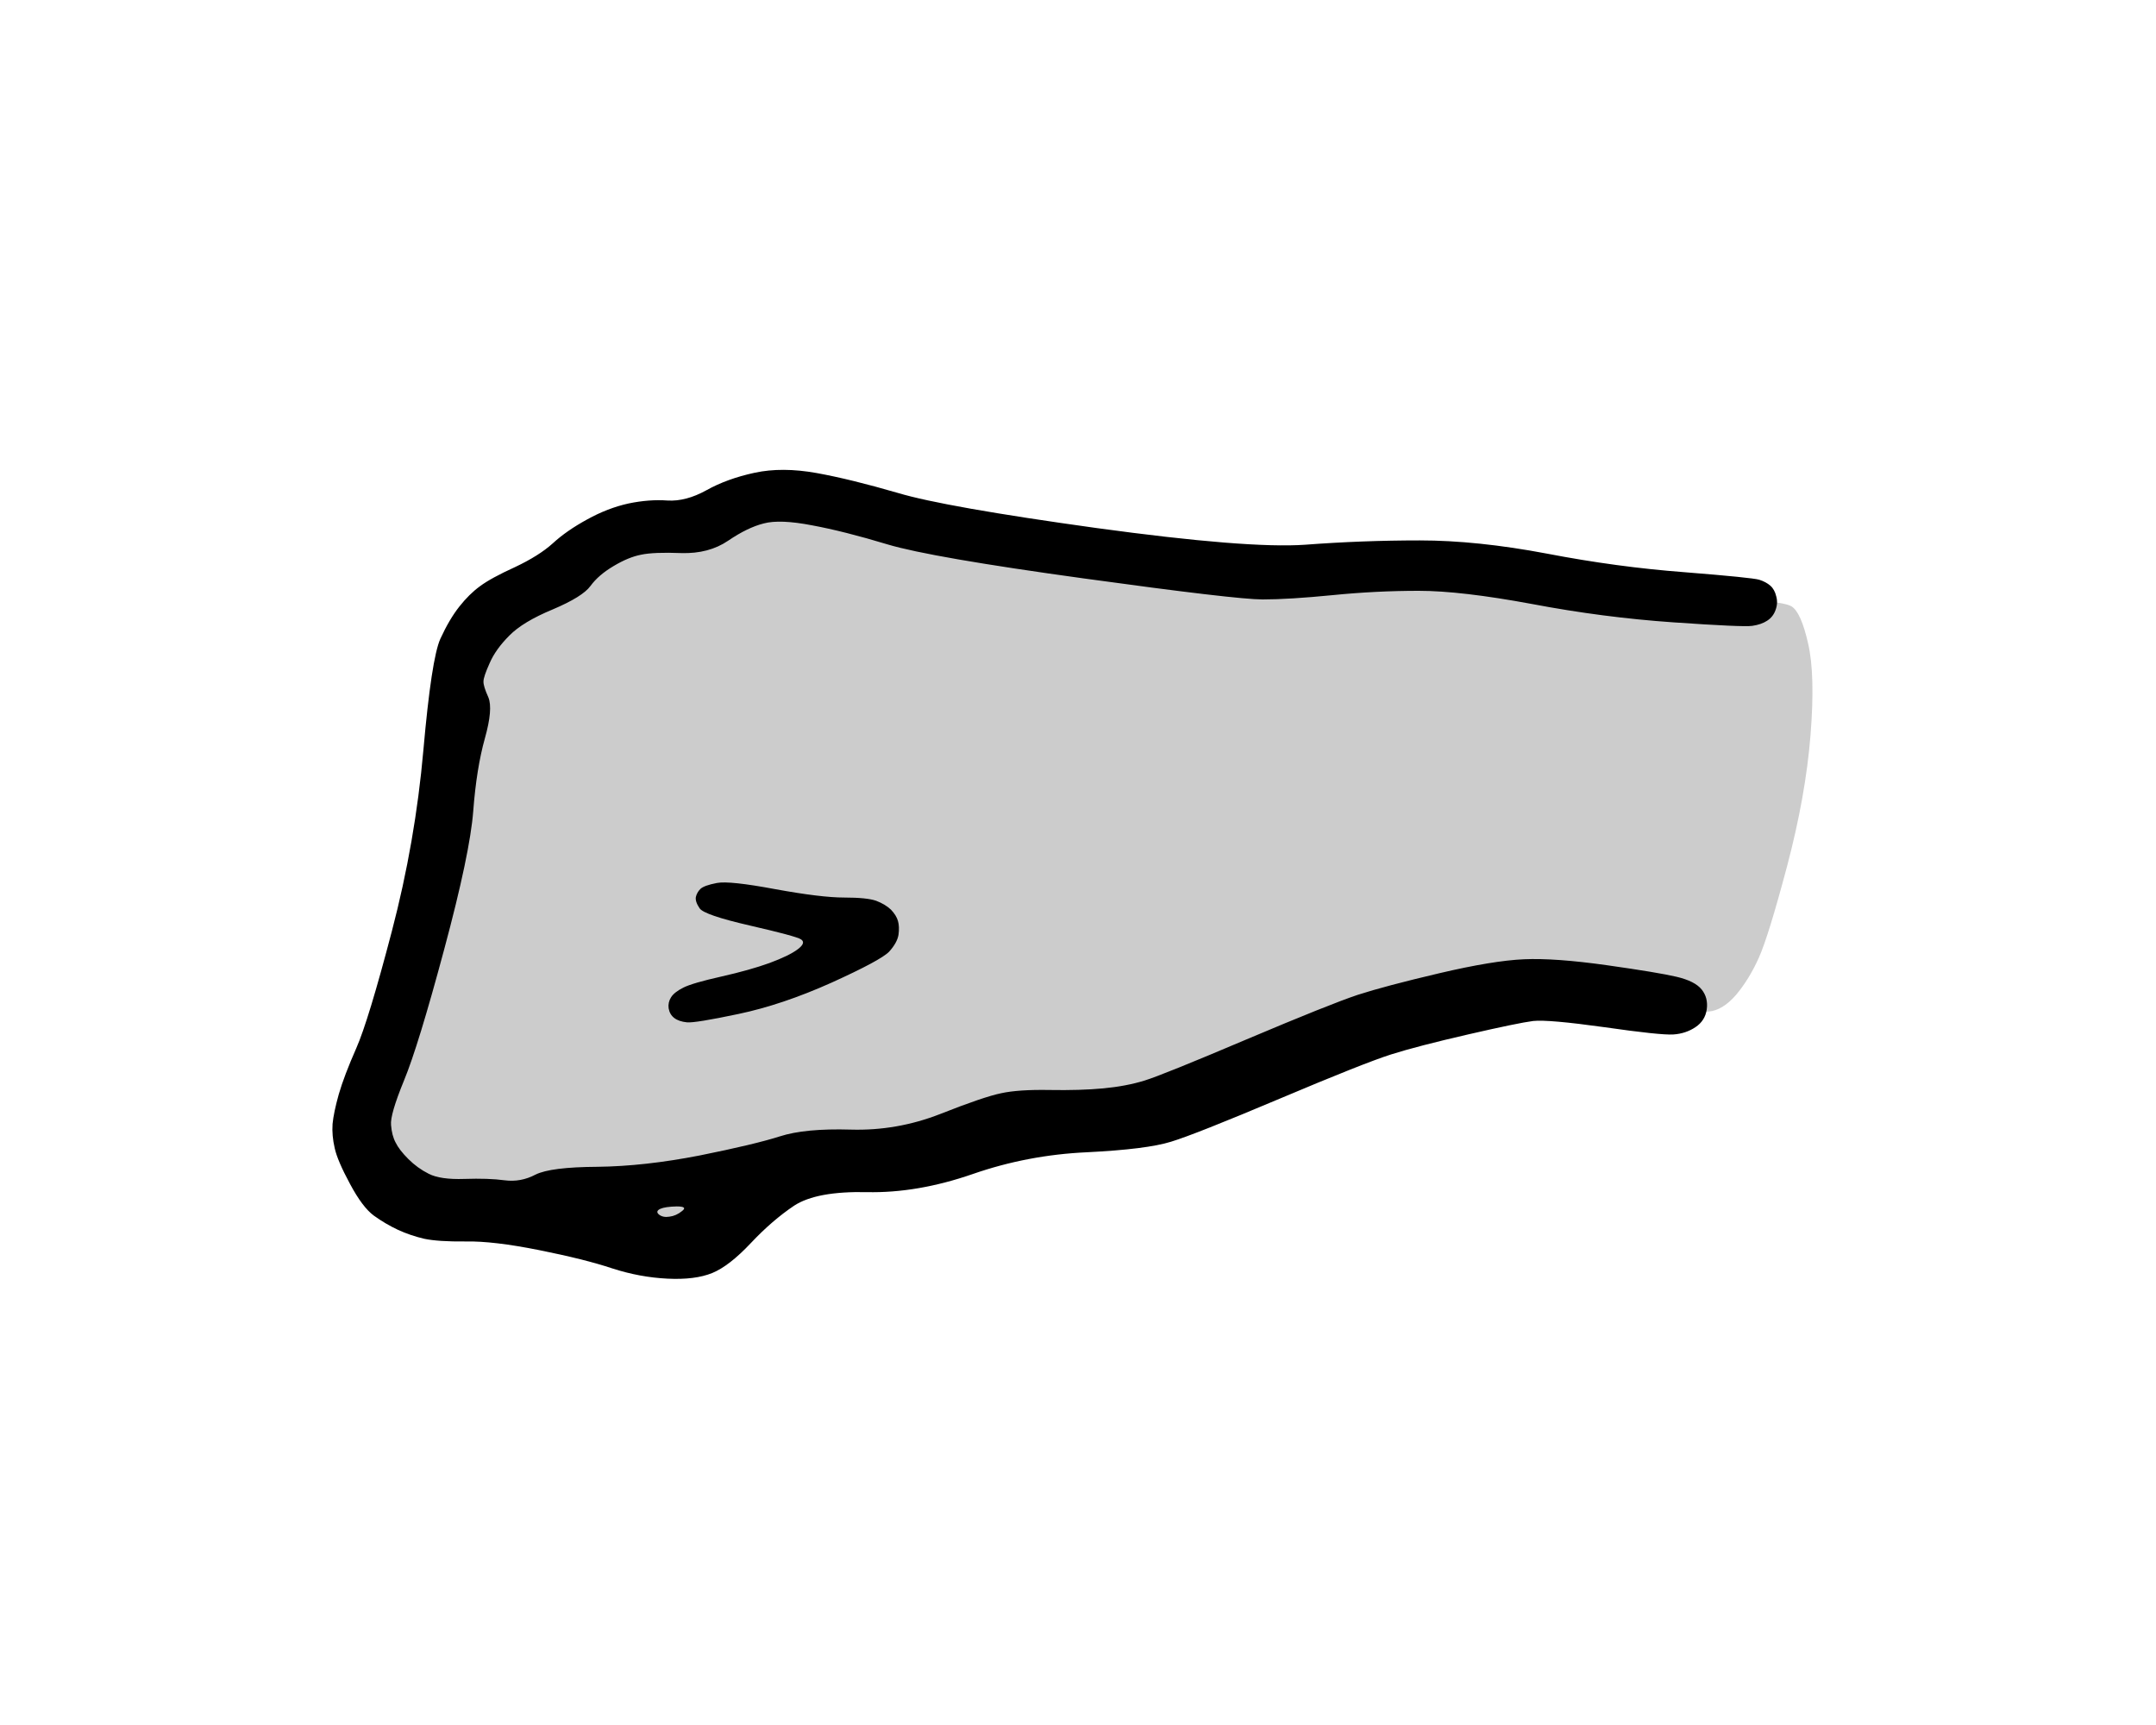
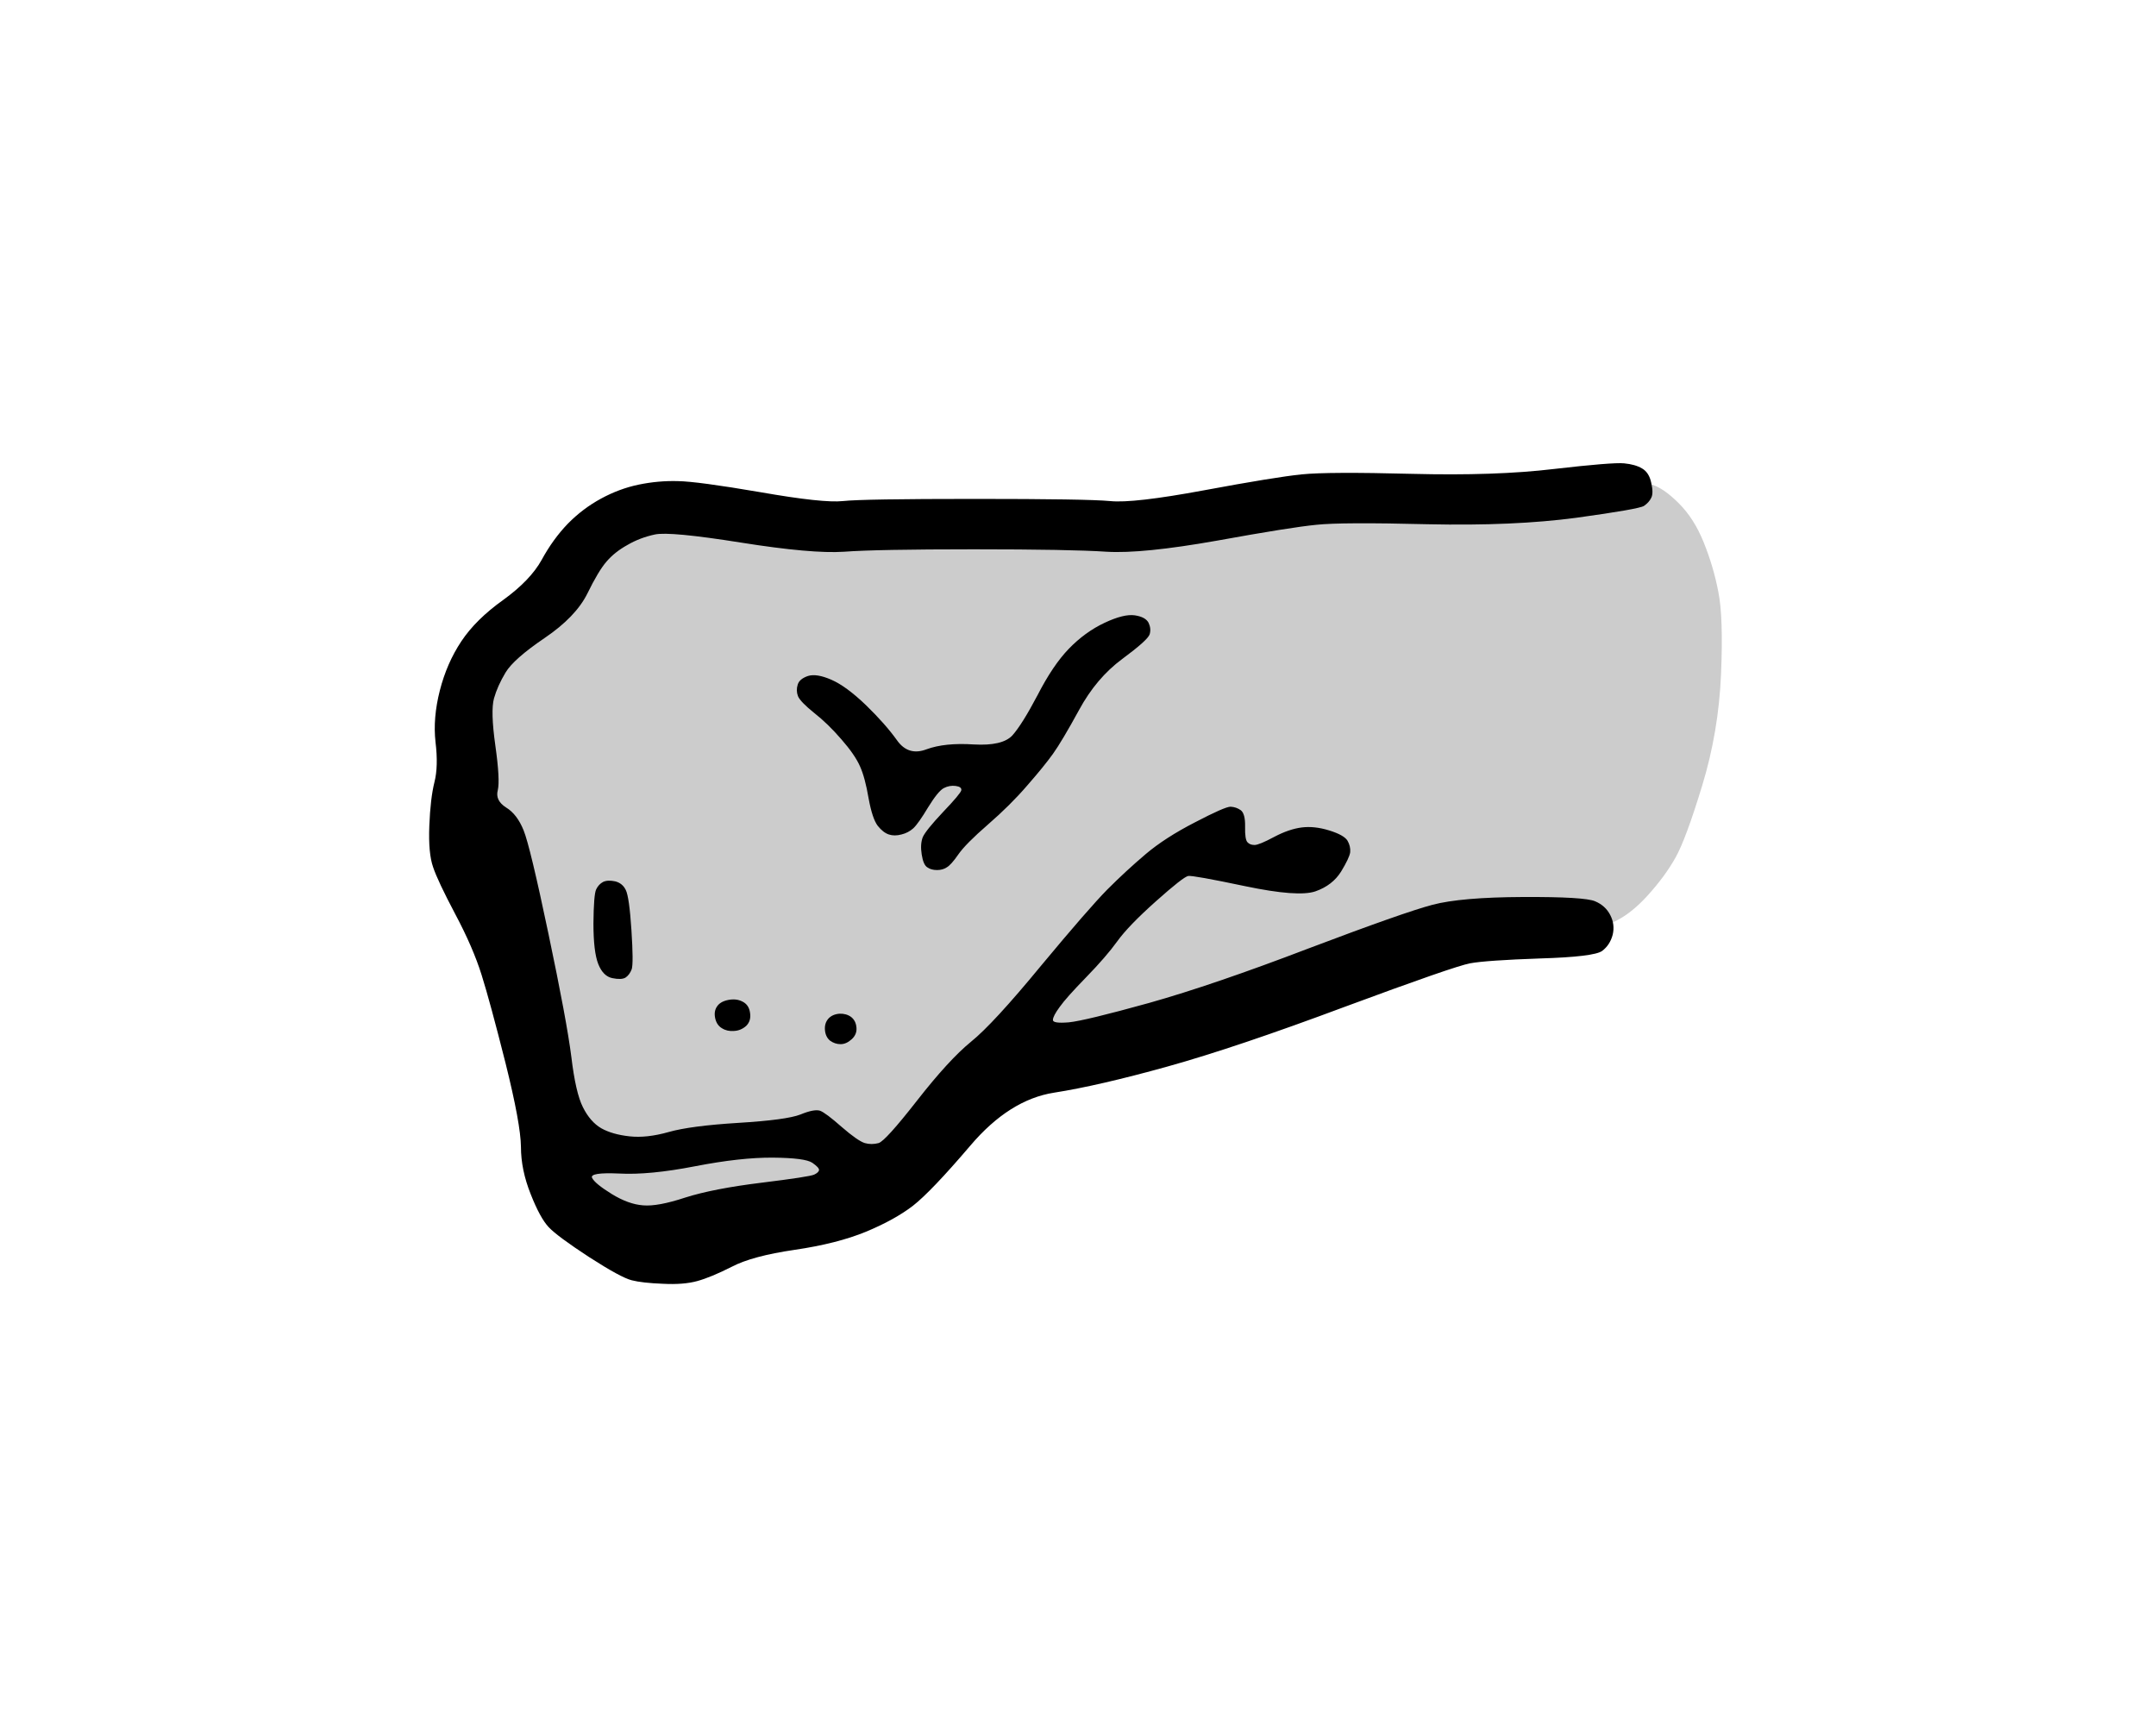
<svg xmlns="http://www.w3.org/2000/svg" viewBox="0 0 80 64" role="img" aria-label="do hand sign">
-   <path d="M24.85 46.4Q24 46.41 23.15 46.1Q22.3 45.78 20.21 45.35Q18.13 44.91 17.23 44.99Q16.34 45.06 15.96 44.96Q15.57 44.86 14.87 44.43Q14.17 44 13.82 43.4Q13.47 42.81 13.36 42.38Q13.25 41.96 13.35 41.36Q13.44 40.77 14 39.45Q14.56 38.13 15.33 35.28Q16.11 32.43 16.46 29.91Q16.8 27.4 16.72 26.68Q16.65 25.96 16.85 25.06Q17.05 24.17 17.59 23.37Q18.13 22.57 19.38 21.96Q20.62 21.36 21.33 20.71Q22.04 20.07 23.02 19.72Q24 19.38 24.89 19.45Q25.79 19.51 26.55 19.03Q27.32 18.55 28.3 18.36Q29.28 18.18 30.55 18.45Q31.83 18.72 33.36 19.2Q34.89 19.68 40.47 20.46Q46.04 21.23 48.3 21.06Q50.55 20.9 52.68 20.9Q54.81 20.9 57.32 21.4Q59.83 21.91 62.98 22.09Q66.13 22.27 66.48 22.5Q66.83 22.72 67.09 23.87Q67.36 25.02 67.18 27.28Q67 29.53 66.31 32.14Q65.62 34.74 65.26 35.54Q64.9 36.34 64.41 36.92Q63.91 37.49 63.4 37.53Q62.89 37.57 60.17 37.15Q57.45 36.73 56.13 36.9Q54.81 37.08 52.38 37.77Q49.96 38.46 46.89 39.77Q43.83 41.08 42.94 41.35Q42.04 41.62 40.09 41.65Q38.13 41.68 36 42.43Q33.87 43.18 33.32 43.24Q32.77 43.3 31.4 43.18Q30.04 43.06 28.94 43.74Q27.83 44.43 27.23 45.15Q26.64 45.87 26.17 46.13Q25.7 46.39 24.85 46.4Z" fill="currentColor" fill-opacity=".2" />
-   <path d="M24.77 47.44Q23.74 47.39 22.72 47.06Q21.7 46.72 20 46.38Q18.3 46.04 17.28 46.06Q16.26 46.07 15.74 45.96Q15.23 45.84 14.77 45.63Q14.3 45.41 13.87 45.1Q13.45 44.79 12.99 43.93Q12.52 43.06 12.42 42.6Q12.31 42.13 12.34 41.7Q12.38 41.28 12.57 40.6Q12.77 39.91 13.22 38.89Q13.67 37.87 14.54 34.55Q15.41 31.23 15.71 27.83Q16.01 24.43 16.34 23.7Q16.67 22.98 17.04 22.51Q17.41 22.04 17.81 21.75Q18.21 21.45 19.11 21.04Q20 20.62 20.51 20.16Q21.02 19.69 21.79 19.27Q22.55 18.85 23.32 18.68Q24.09 18.52 24.77 18.57Q25.45 18.61 26.21 18.19Q26.98 17.76 28 17.54Q29.02 17.32 30.3 17.55Q31.57 17.78 33.32 18.29Q35.06 18.81 40.68 19.59Q46.3 20.36 48.43 20.21Q50.55 20.05 52.68 20.05Q54.81 20.05 57.4 20.54Q60 21.04 62.51 21.23Q65.02 21.43 65.28 21.51Q65.53 21.59 65.69 21.73Q65.85 21.87 65.91 22.13Q65.98 22.38 65.88 22.64Q65.79 22.89 65.57 23.03Q65.36 23.17 65.02 23.22Q64.68 23.27 62.09 23.09Q59.49 22.91 56.85 22.41Q54.21 21.92 52.64 21.92Q51.06 21.92 49.45 22.08Q47.83 22.24 46.85 22.24Q45.87 22.24 40.21 21.46Q34.55 20.68 32.94 20.2Q31.32 19.71 30.13 19.49Q28.94 19.26 28.34 19.42Q27.74 19.57 27.02 20.06Q26.3 20.55 25.28 20.52Q24.26 20.48 23.79 20.58Q23.32 20.67 22.77 21Q22.21 21.33 21.91 21.74Q21.62 22.14 20.51 22.61Q19.4 23.07 18.9 23.58Q18.39 24.09 18.17 24.6Q17.94 25.11 17.94 25.28Q17.93 25.45 18.12 25.87Q18.3 26.3 17.99 27.4Q17.68 28.51 17.56 30.09Q17.44 31.66 16.48 35.23Q15.52 38.81 14.99 40.09Q14.47 41.36 14.51 41.74Q14.54 42.13 14.68 42.39Q14.81 42.66 15.15 43Q15.49 43.34 15.91 43.55Q16.34 43.77 17.23 43.74Q18.13 43.71 18.72 43.79Q19.32 43.87 19.87 43.58Q20.43 43.3 22.17 43.29Q23.91 43.27 25.96 42.87Q28 42.46 28.94 42.16Q29.87 41.86 31.57 41.91Q33.28 41.96 34.89 41.33Q36.51 40.69 37.15 40.56Q37.79 40.42 38.94 40.44Q40.09 40.46 40.94 40.38Q41.79 40.3 42.47 40.09Q43.15 39.88 46.26 38.56Q49.36 37.25 50.38 36.91Q51.4 36.58 53.4 36.11Q55.4 35.64 56.55 35.59Q57.7 35.54 59.62 35.81Q61.53 36.08 62.21 36.24Q62.89 36.4 63.14 36.71Q63.39 37.02 63.33 37.45Q63.27 37.87 62.91 38.11Q62.55 38.35 62.09 38.38Q61.62 38.41 59.53 38.11Q57.45 37.82 56.89 37.88Q56.34 37.95 54.47 38.38Q52.6 38.81 51.62 39.12Q50.64 39.43 47.49 40.76Q44.34 42.09 43.45 42.36Q42.55 42.64 40.34 42.75Q38.13 42.85 36.09 43.56Q34.04 44.27 32.17 44.23Q30.3 44.19 29.47 44.73Q28.65 45.28 27.86 46.12Q27.06 46.97 26.43 47.23Q25.79 47.49 24.77 47.44ZM25.49 37.93Q25.19 37.9 25.02 37.77Q24.85 37.64 24.81 37.41Q24.78 37.19 24.9 37Q25.02 36.81 25.36 36.64Q25.7 36.47 26.77 36.23Q27.83 35.99 28.55 35.73Q29.28 35.46 29.6 35.22Q29.92 34.98 29.72 34.85Q29.53 34.73 27.83 34.34Q26.13 33.95 25.96 33.7Q25.79 33.45 25.82 33.28Q25.86 33.11 25.99 32.98Q26.13 32.85 26.6 32.76Q27.06 32.67 28.77 32.99Q30.47 33.3 31.32 33.3Q32.17 33.3 32.51 33.42Q32.85 33.55 33.06 33.75Q33.26 33.96 33.32 34.17Q33.38 34.38 33.34 34.68Q33.29 34.98 32.99 35.31Q32.68 35.63 30.85 36.46Q29.02 37.28 27.4 37.62Q25.79 37.96 25.49 37.93ZM25.31 44.93Q25.53 44.76 25.11 44.76Q24.68 44.77 24.5 44.85Q24.31 44.94 24.45 45.06Q24.6 45.18 24.84 45.14Q25.09 45.11 25.31 44.93Z" fill="currentColor" />
+   <path d="M24.64 46.57Q23.91 46.59 23.64 46.49Q23.36 46.38 22.28 45.65Q21.19 44.92 20.91 44.55Q20.63 44.17 20.43 43.57Q20.23 42.98 20.21 42.17Q20.19 41.36 19.59 38.94Q18.98 36.51 18.71 35.62Q18.44 34.72 17.63 33.02Q16.82 31.32 16.82 30.55Q16.83 29.79 17.07 29.02Q17.31 28.26 17.15 27.45Q16.99 26.64 17.21 25.79Q17.43 24.94 17.91 24.21Q18.39 23.49 19.41 22.85Q20.43 22.2 20.87 21.31Q21.31 20.43 21.8 19.93Q22.3 19.44 23.19 19.08Q24.09 18.72 24.77 18.7Q25.45 18.68 27.87 19.11Q30.3 19.53 31.28 19.45Q32.26 19.36 36.47 19.36Q40.68 19.36 41.57 19.45Q42.47 19.53 45.87 18.94Q49.28 18.35 52.6 18.43Q55.91 18.51 58.34 18.17Q60.77 17.83 61.23 17.96Q61.7 18.08 62.28 18.66Q62.86 19.23 63.22 20.13Q63.58 21.02 63.76 21.96Q63.95 22.89 63.86 25.02Q63.77 27.15 63.16 29.15Q62.55 31.15 62.17 31.82Q61.79 32.5 61.15 33.21Q60.51 33.92 59.87 34.21Q59.23 34.5 57.02 34.51Q54.81 34.51 54.26 34.62Q53.7 34.72 49.49 36.3Q45.28 37.88 42.77 38.57Q40.26 39.26 38.47 39.54Q36.68 39.83 34.95 41.91Q33.22 44 31.93 44.6Q30.64 45.2 29.87 45.22Q29.11 45.25 28.3 45.43Q27.49 45.61 26.43 46.09Q25.36 46.56 24.64 46.57Z" fill="currentColor" fill-opacity=".2" />
+   <path d="M24.6 47.63Q23.83 47.6 23.44 47.5Q23.04 47.4 21.86 46.64Q20.68 45.87 20.36 45.53Q20.04 45.19 19.69 44.3Q19.33 43.4 19.33 42.55Q19.32 41.7 18.76 39.45Q18.19 37.19 17.87 36.17Q17.55 35.15 16.89 33.91Q16.24 32.68 16.07 32.17Q15.89 31.66 15.93 30.64Q15.97 29.62 16.12 29.02Q16.27 28.43 16.16 27.53Q16.06 26.64 16.32 25.62Q16.58 24.6 17.12 23.79Q17.66 22.98 18.67 22.26Q19.68 21.53 20.1 20.77Q20.52 20 21.07 19.43Q21.62 18.87 22.3 18.5Q22.98 18.13 23.7 17.98Q24.43 17.83 25.15 17.85Q25.87 17.86 28.21 18.26Q30.55 18.67 31.28 18.59Q32 18.51 36.17 18.51Q40.34 18.51 41.19 18.59Q42.04 18.68 44.68 18.19Q47.32 17.7 48.3 17.6Q49.28 17.5 52.38 17.58Q55.49 17.66 57.66 17.4Q59.83 17.15 60.26 17.19Q60.68 17.23 60.93 17.38Q61.19 17.53 61.27 17.91Q61.36 18.3 61.27 18.47Q61.19 18.64 61 18.77Q60.81 18.89 58.49 19.21Q56.17 19.52 52.98 19.45Q49.79 19.37 48.85 19.47Q47.91 19.56 45.15 20.06Q42.38 20.55 41.06 20.47Q39.74 20.38 36.13 20.38Q32.51 20.38 31.32 20.47Q30.13 20.55 27.49 20.13Q24.85 19.71 24.3 19.83Q23.74 19.95 23.28 20.22Q22.81 20.48 22.51 20.83Q22.21 21.17 21.79 22.03Q21.36 22.89 20.21 23.67Q19.06 24.45 18.76 24.95Q18.46 25.45 18.33 25.91Q18.2 26.38 18.38 27.66Q18.56 28.94 18.47 29.32Q18.37 29.7 18.78 29.96Q19.19 30.21 19.43 30.81Q19.67 31.4 20.35 34.64Q21.03 37.87 21.2 39.21Q21.36 40.55 21.63 41.08Q21.9 41.62 22.31 41.86Q22.72 42.09 23.36 42.16Q24 42.23 24.81 42Q25.62 41.77 27.4 41.66Q29.19 41.55 29.7 41.35Q30.21 41.14 30.43 41.21Q30.64 41.29 31.23 41.81Q31.83 42.33 32.09 42.41Q32.34 42.48 32.6 42.41Q32.85 42.34 34.03 40.83Q35.21 39.32 36.03 38.65Q36.85 37.99 38.62 35.84Q40.4 33.7 41.09 33Q41.79 32.3 42.51 31.69Q43.23 31.08 44.34 30.51Q45.45 29.93 45.66 29.93Q45.87 29.94 46.04 30.06Q46.21 30.19 46.2 30.67Q46.19 31.15 46.29 31.25Q46.38 31.35 46.55 31.35Q46.72 31.35 47.28 31.05Q47.83 30.76 48.3 30.7Q48.77 30.64 49.32 30.81Q49.87 30.98 50 31.19Q50.12 31.4 50.1 31.62Q50.07 31.83 49.76 32.34Q49.44 32.85 48.81 33.07Q48.17 33.29 46.21 32.88Q44.26 32.47 44.09 32.5Q43.91 32.53 42.89 33.44Q41.87 34.35 41.46 34.92Q41.05 35.49 40.3 36.26Q39.56 37.02 39.32 37.36Q39.07 37.7 39.07 37.84Q39.06 37.98 39.66 37.93Q40.26 37.87 42.64 37.21Q45.02 36.54 48.55 35.19Q52.09 33.85 53.15 33.57Q54.21 33.29 56.51 33.28Q58.81 33.27 59.19 33.44Q59.57 33.6 59.75 33.95Q59.93 34.3 59.84 34.68Q59.74 35.06 59.45 35.28Q59.15 35.5 57.15 35.56Q55.15 35.63 54.55 35.74Q53.96 35.85 49.91 37.35Q45.87 38.86 43.32 39.57Q40.77 40.28 39.11 40.54Q37.45 40.8 36 42.51Q34.55 44.21 33.87 44.74Q33.19 45.26 32.13 45.7Q31.06 46.14 29.49 46.37Q27.91 46.6 27.15 47Q26.38 47.39 25.87 47.53Q25.36 47.67 24.6 47.63ZM34.77 32.28Q34.55 32.28 34.41 32.18Q34.26 32.09 34.2 31.7Q34.14 31.32 34.24 31.06Q34.35 30.81 34.99 30.13Q35.64 29.45 35.67 29.32Q35.69 29.19 35.46 29.16Q35.23 29.13 35.02 29.24Q34.81 29.35 34.44 29.95Q34.08 30.55 33.89 30.73Q33.7 30.9 33.45 30.96Q33.19 31.03 32.98 30.96Q32.77 30.89 32.57 30.64Q32.37 30.38 32.23 29.62Q32.1 28.85 31.91 28.43Q31.72 28 31.22 27.43Q30.72 26.85 30.21 26.45Q29.7 26.04 29.61 25.83Q29.53 25.62 29.6 25.4Q29.66 25.19 29.98 25.08Q30.3 24.98 30.85 25.22Q31.4 25.46 32.13 26.16Q32.85 26.86 33.28 27.46Q33.7 28.06 34.38 27.8Q35.06 27.55 36.13 27.62Q37.19 27.68 37.56 27.29Q37.92 26.89 38.5 25.79Q39.07 24.68 39.66 24.07Q40.26 23.45 40.98 23.11Q41.7 22.77 42.11 22.83Q42.51 22.89 42.62 23.11Q42.72 23.32 42.66 23.53Q42.6 23.74 41.64 24.45Q40.68 25.16 40.04 26.34Q39.4 27.51 39.07 27.97Q38.74 28.43 38.11 29.15Q37.49 29.87 36.66 30.59Q35.83 31.31 35.56 31.7Q35.29 32.09 35.13 32.18Q34.98 32.28 34.77 32.28ZM22.72 36.29Q22.38 36.22 22.2 35.77Q22.02 35.32 22.02 34.26Q22.03 33.19 22.12 33Q22.21 32.81 22.38 32.72Q22.55 32.64 22.83 32.7Q23.1 32.77 23.22 33.02Q23.35 33.28 23.43 34.51Q23.51 35.74 23.44 35.96Q23.36 36.17 23.21 36.27Q23.06 36.36 22.72 36.29ZM27.23 38.25Q26.98 38.27 26.79 38.15Q26.6 38.04 26.54 37.79Q26.48 37.53 26.6 37.35Q26.72 37.16 27.02 37.1Q27.32 37.04 27.55 37.16Q27.79 37.28 27.83 37.57Q27.88 37.87 27.69 38.06Q27.49 38.24 27.23 38.25ZM31.19 38.74Q30.98 38.74 30.8 38.61Q30.63 38.47 30.61 38.21Q30.59 37.96 30.74 37.79Q30.89 37.63 31.15 37.61Q31.4 37.6 31.58 37.73Q31.76 37.87 31.78 38.13Q31.8 38.38 31.6 38.56Q31.4 38.74 31.19 38.74ZM25.43 44.43Q26.47 44.1 28.26 43.88Q30.04 43.66 30.21 43.58Q30.38 43.5 30.39 43.41Q30.4 43.32 30.14 43.14Q29.87 42.96 28.68 42.95Q27.49 42.94 25.79 43.27Q24.09 43.6 22.98 43.54Q21.87 43.49 21.97 43.7Q22.07 43.91 22.7 44.3Q23.32 44.68 23.86 44.72Q24.4 44.77 25.43 44.43Z" fill="currentColor" />
</svg>
